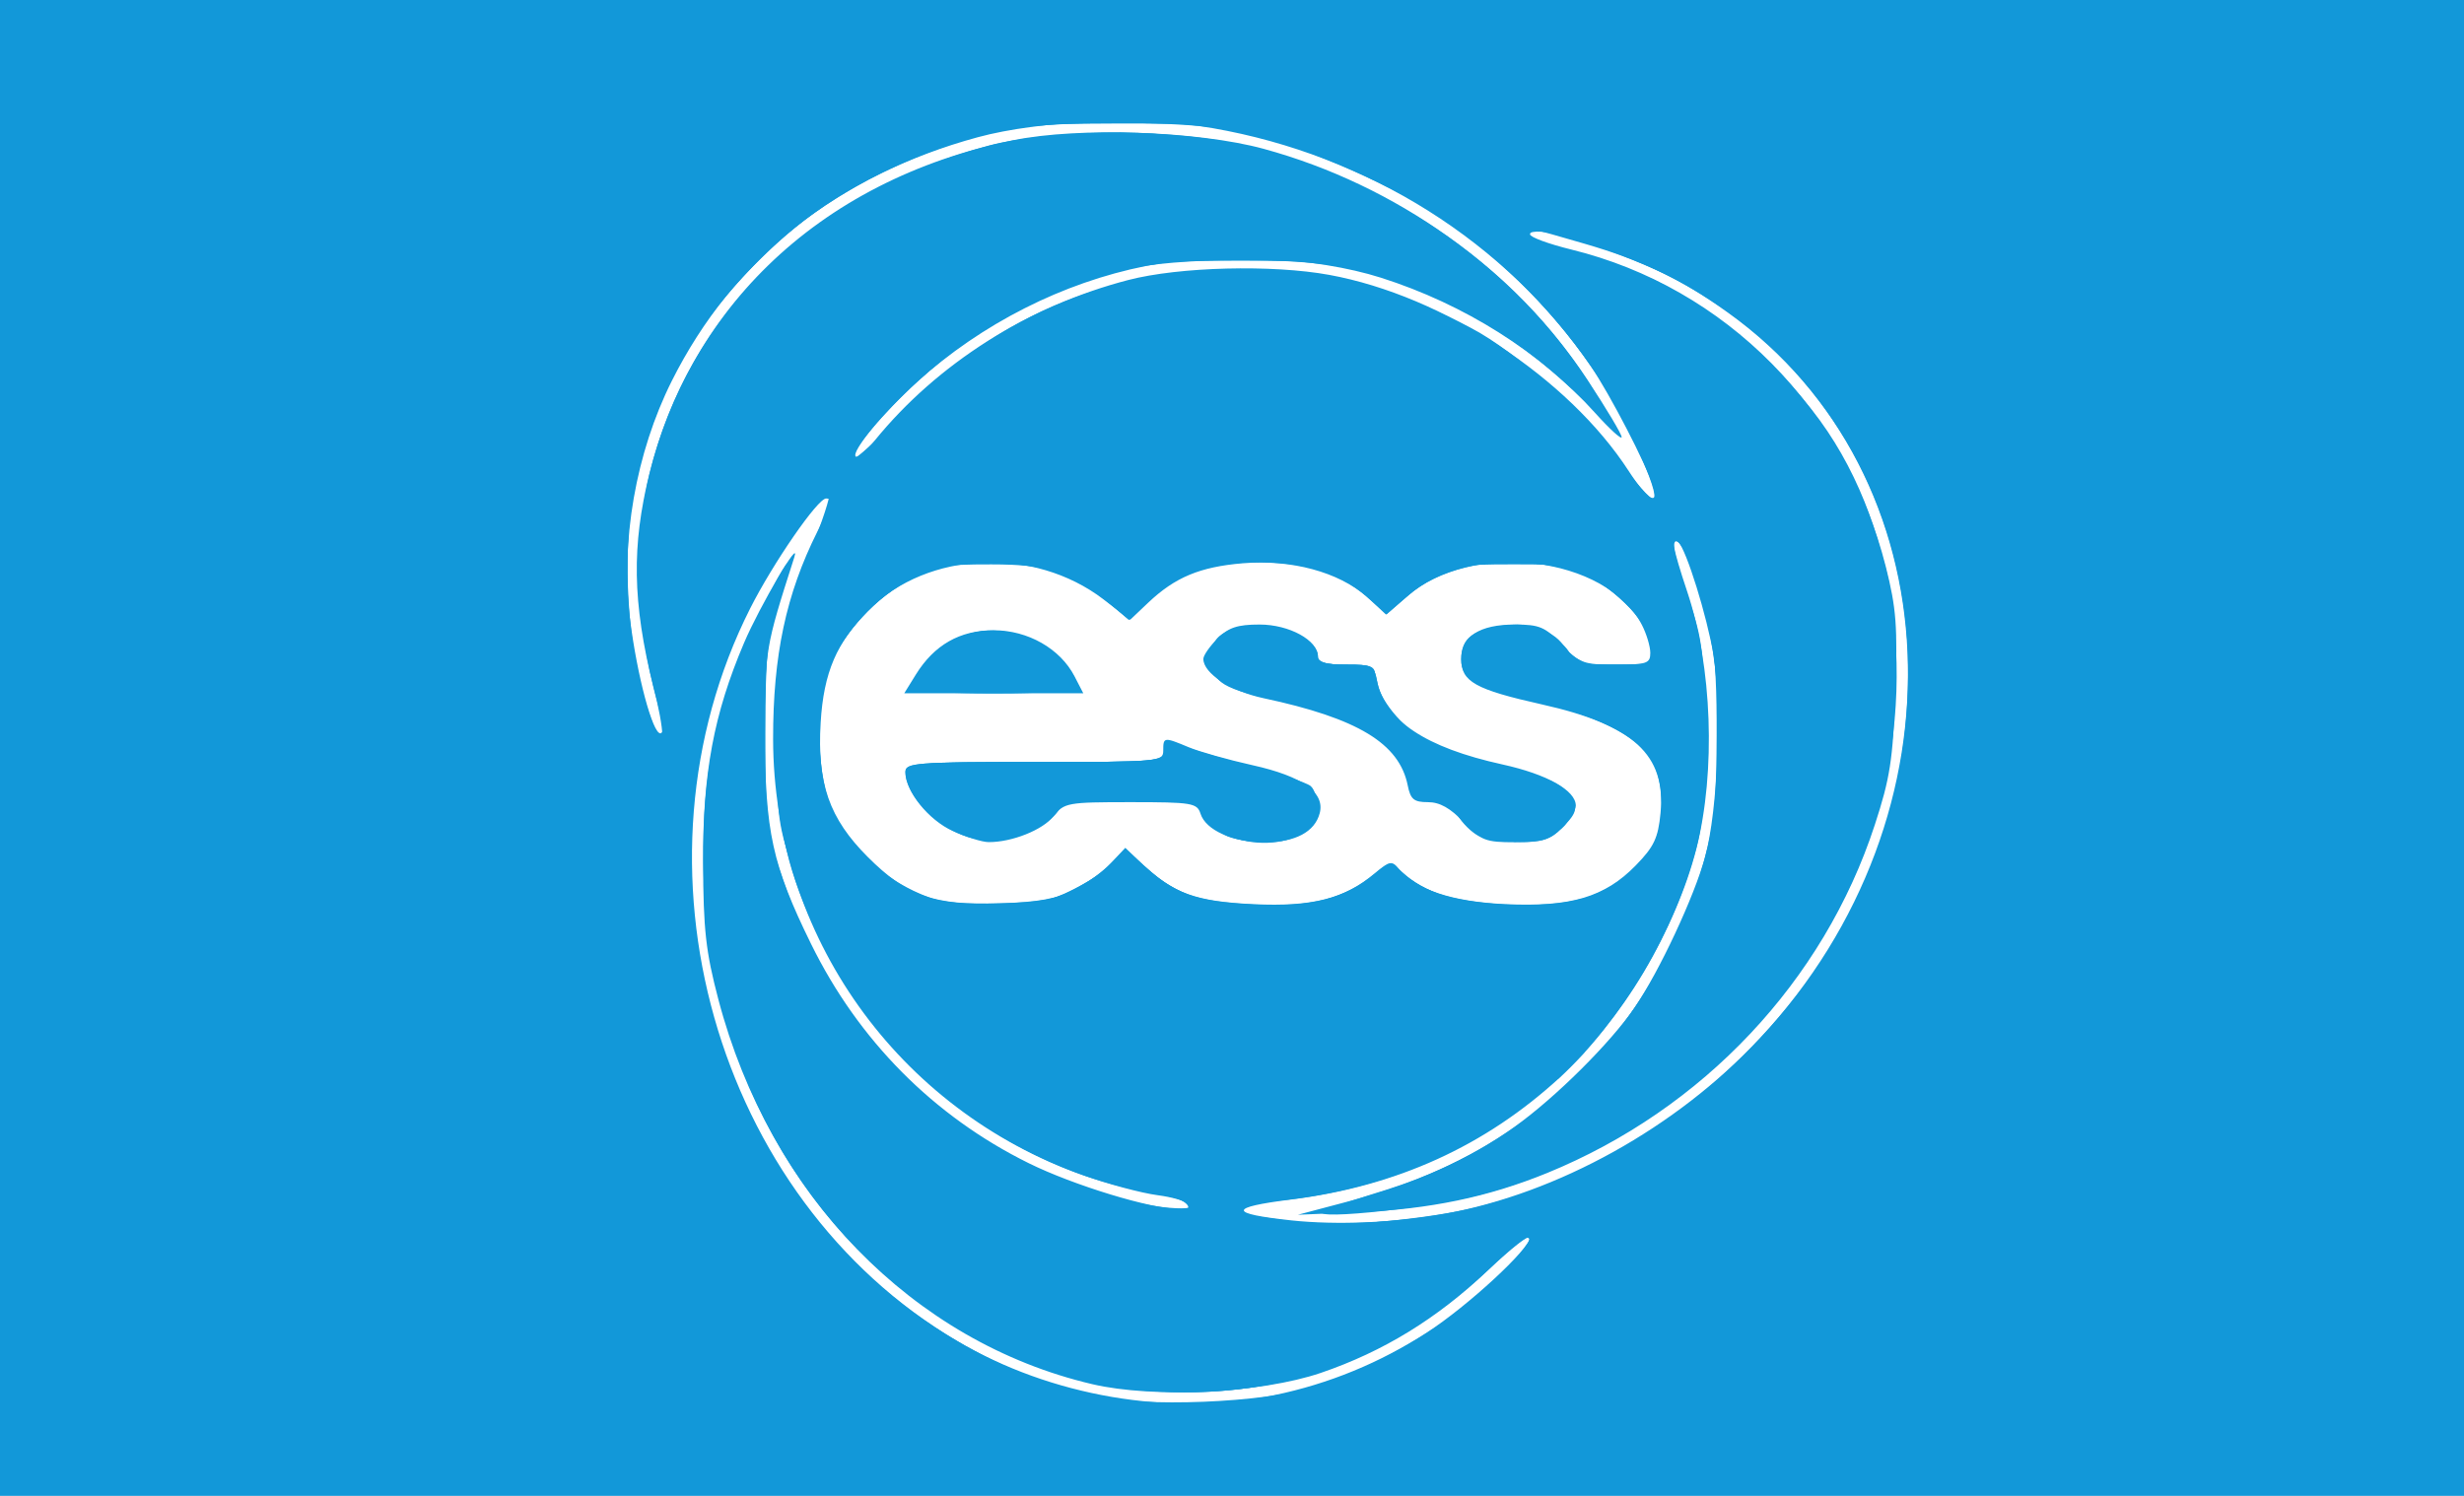
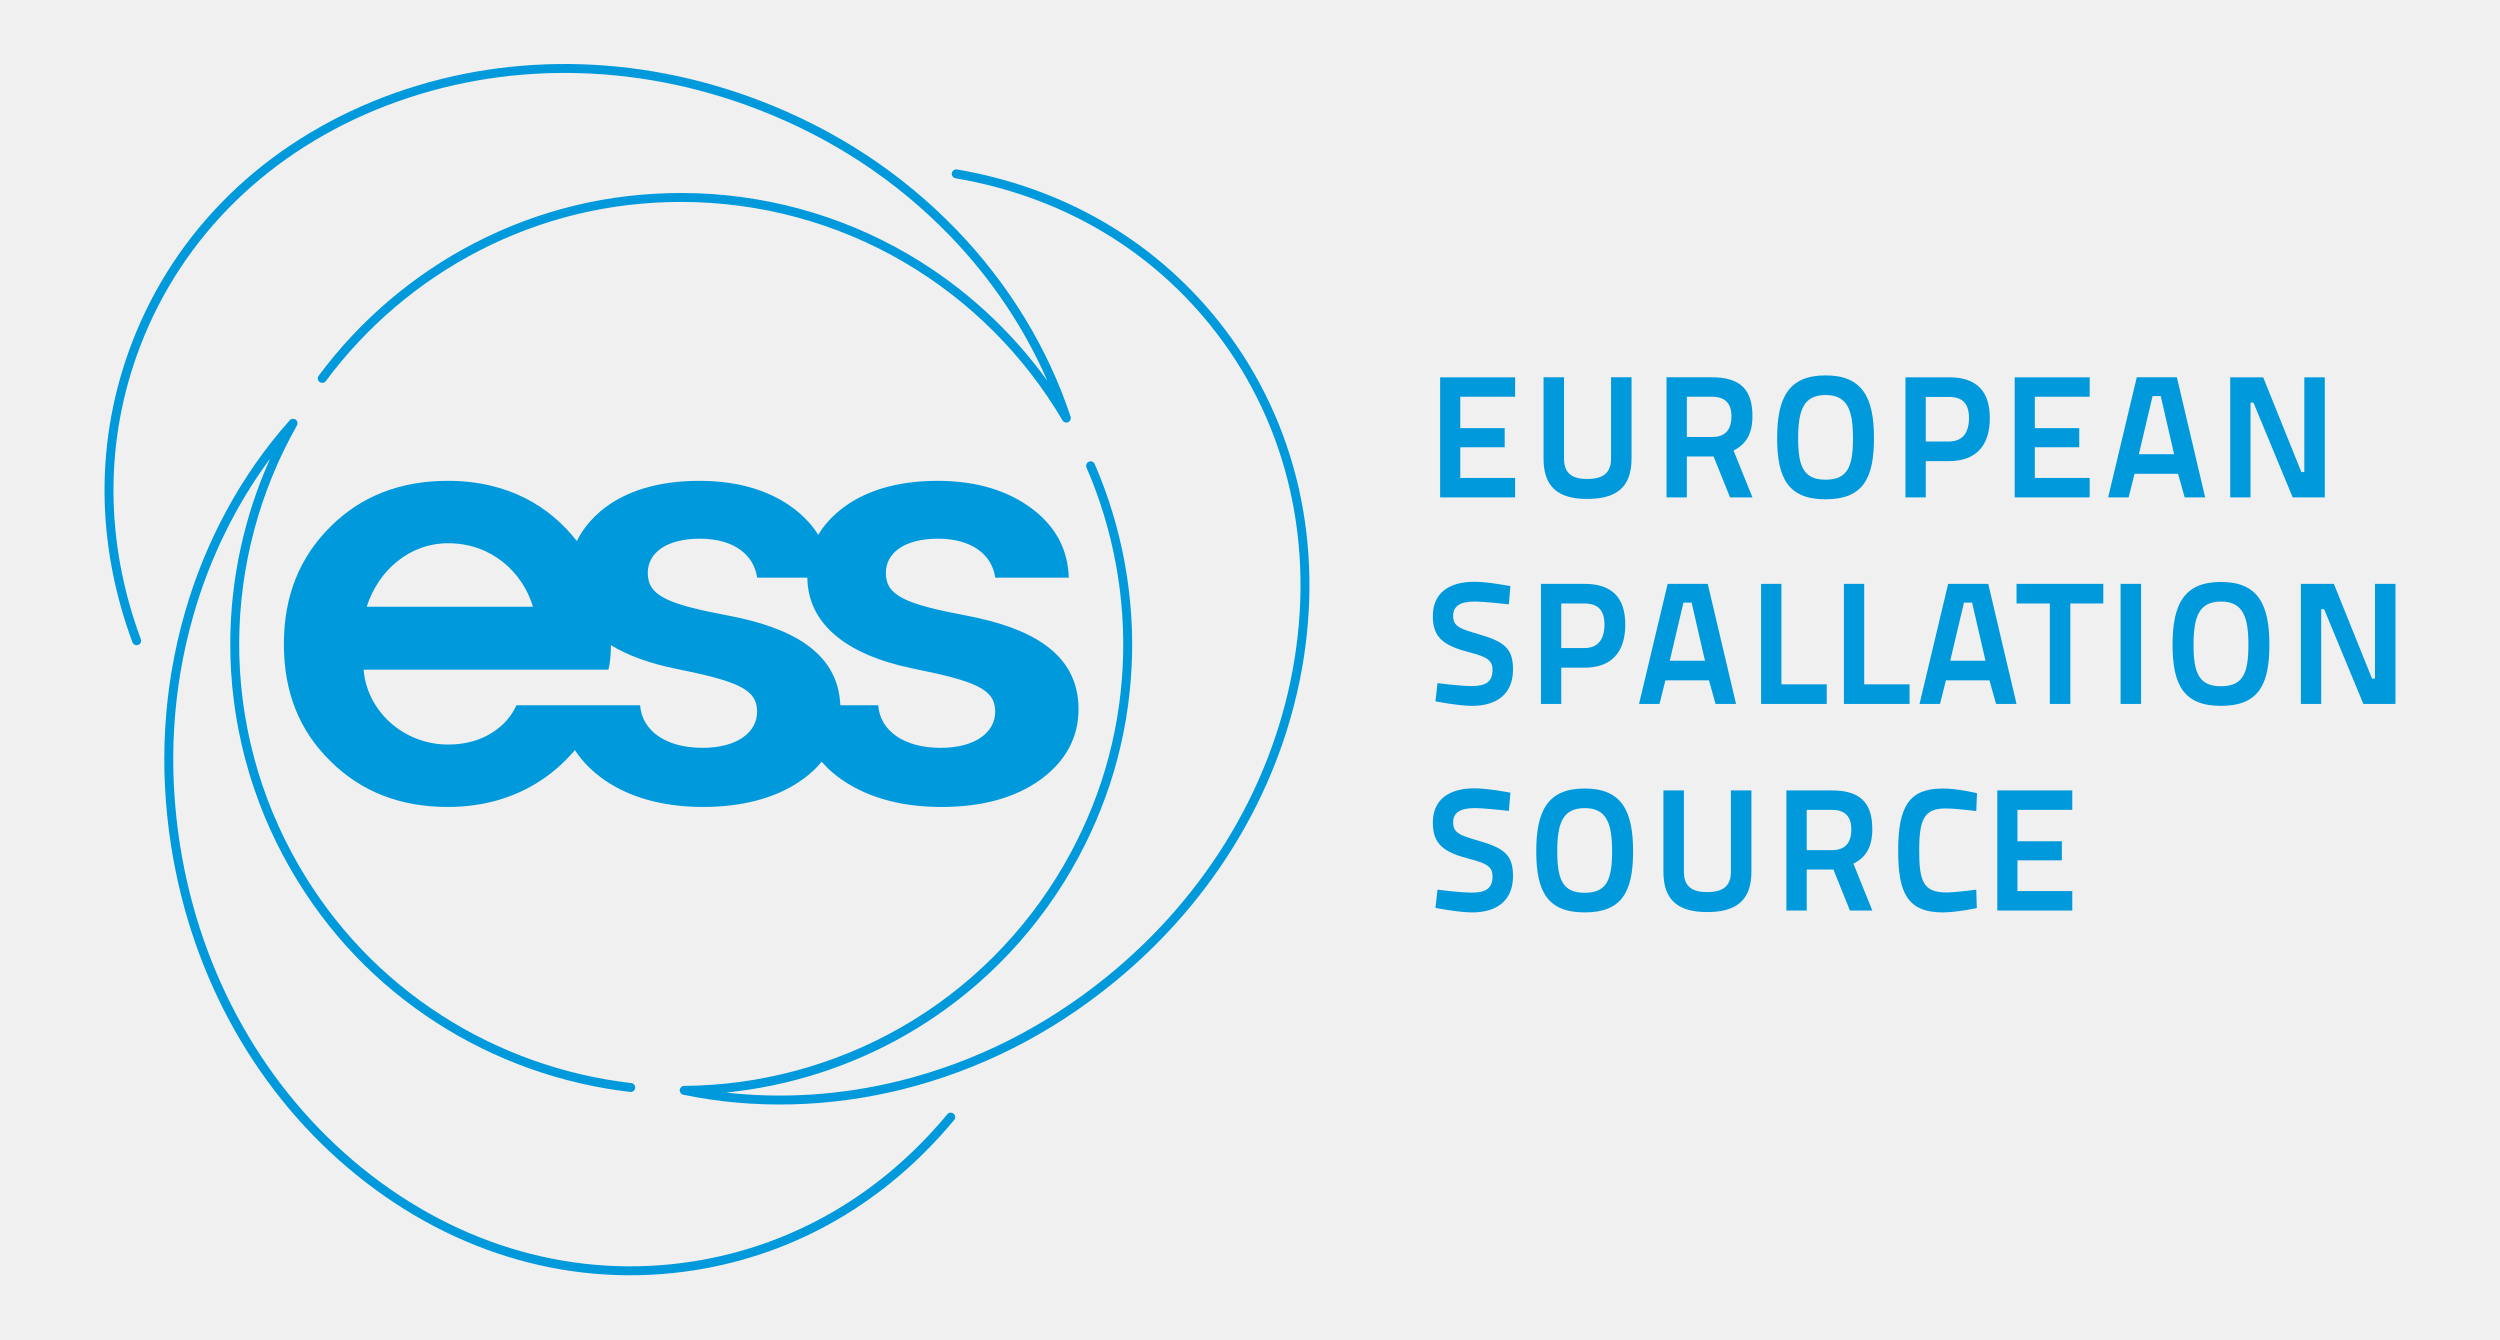
- <svg xmlns="http://www.w3.org/2000/svg" version="1.1" id="svg329" width="430" height="261" viewBox="0 0 430 261">
-   <defs id="defs333" />
-   <g id="layer1">
-     <path style="fill:#ffffff;stroke-width:4.072" d="M 0,130.5 V 0 H 215 430 V 130.5 261 H 215 0 Z" id="path204" />
-   </g>
-   <g id="g335" style="display:inline">
-     <g id="g4336">
-       <path style="fill:#1298d9;fill-opacity:1" d="M 0,130.5 V 0 H 215 430 V 130.5 261 H 215 0 Z m 222.394,112.99 c 9.47,-1.956 18.45,-5.646 26.647,-10.948 C 256.15,227.943 267,217.925 267,215.959 c 0,-0.668 -3.322,1.942 -7.383,5.799 -8.806,8.365 -18.229,14.142 -29.117,17.852 -10.418,3.549 -29.177,4.476 -39.876,1.971 -31.328,-7.337 -56.276,-33.009 -65.261,-67.152 -2.198,-8.355 -2.621,-12.148 -2.666,-23.929 -0.059,-15.587 1.861,-25.87 7.153,-38.307 2.705,-6.357 9.997,-18.769 8.759,-14.91 C 133.535,113.107 133.5,113.315 133.5,128 c 0,17.099 1.289,22.992 8.028,36.717 8.279,16.859 21.376,30.065 37.96,38.275 7.794,3.859 21.386,8.008 26.231,8.008 4.183,0 1.531,-1.709 -3.736,-2.408 -2.784,-0.369 -8.589,-1.92 -12.9,-3.445 C 156.621,193.66 134.962,163.21 134.917,129 c -0.019,-14.607 2.265,-25.319 7.721,-36.217 C 145.236,87.595 145.393,87 144.168,87 c -1.478,0 -9.267,11.283 -13.268,19.218 -22.567,44.768 -6.153,102.874 36.1,127.799 16.436,9.695 37.159,13.239 55.394,9.473 z M 252,211.867 c 19.888,-3.599 40.545,-15.074 55.049,-30.579 C 343.713,142.095 341.119,82.848 301.5,54.528 293.269,48.644 286.647,45.469 276.446,42.512 266.523,39.637 267,39.719 267,40.892 c 0,0.491 3.25,1.689 7.222,2.662 26.867,6.584 47.932,27.844 54.888,55.396 1.826,7.232 2.063,10.403 1.647,22 -0.418,11.645 -0.923,14.886 -3.593,23.05 -8.913,27.256 -29.955,49.607 -57.164,60.721 -10.288,4.202 -20.57,6.338 -33,6.854 l -10.5,0.436 9,-2.379 c 11.28,-2.982 20.917,-7.324 28.846,-12.997 7.134,-5.104 16.692,-14.606 20.94,-20.816 4.275,-6.249 10.404,-19.372 12.294,-26.32 2.185,-8.036 2.968,-26.531 1.484,-35.053 -1.246,-7.153 -4.711,-18.297 -6.187,-19.897 -1.48,-1.604 -1.014,0.997 1.554,8.679 4.368,13.065 5.03,31.378 1.62,44.847 -3.55,14.024 -13.192,30.202 -23.812,39.957 -13.055,11.991 -28.487,19.003 -46.912,21.317 -11.011,1.383 -11.01,2.454 0.005,3.641 7.877,0.848 18.166,0.415 26.668,-1.124 z m -64.5,-56.585 c 2.2,-1.148 5.097,-3.263 6.438,-4.699 l 2.438,-2.612 3.062,2.902 c 5.323,5.045 9.291,6.467 19.351,6.936 10.234,0.477 15.861,-0.961 21.135,-5.399 2.546,-2.142 2.982,-2.229 4.144,-0.829 3.07,3.699 9.293,5.782 18.579,6.218 11.475,0.539 17.401,-1.216 22.81,-6.755 3.193,-3.27 3.908,-4.78 4.327,-9.139 0.975,-10.15 -4.732,-15.388 -20.646,-18.95 C 257.437,120.337 255,118.971 255,115.034 255,111.068 258.206,109 264.354,109 c 4.315,0 5.309,0.424 8.21,3.5 3.068,3.253 3.73,3.5 9.368,3.5 5.449,0 6.067,-0.209 6.067,-2.05 0,-1.127 -0.659,-3.324 -1.464,-4.881 -6.225,-12.038 -29.736,-14.857 -41.05,-4.923 L 242,107.207 l -3.504,-3.077 c -4.898,-4.301 -13.177,-6.531 -21.618,-5.823 -7.466,0.626 -11.824,2.444 -16.51,6.888 l -3.133,2.971 -4.682,-3.574 c -12.138,-9.265 -30.63,-8.448 -40.885,1.807 -5.647,5.647 -7.932,10.977 -8.454,19.727 -0.634,10.613 1.51,16.727 8.217,23.434 6.826,6.826 11.529,8.478 23.07,8.103 6.762,-0.22 9.995,-0.812 13,-2.381 z m -21.229,-10.246 c -4.25,-1.929 -8.26,-6.918 -8.267,-10.286 -0.003,-1.615 1.733,-1.75 22.496,-1.75 21.833,0 22.5,-0.059 22.5,-2 0,-2.382 0.114,-2.397 4.444,-0.588 1.859,0.777 6.879,2.191 11.155,3.142 8.694,1.934 12.653,4.763 11.711,8.366 -0.857,3.277 -4.258,5.08 -9.583,5.08 -5.582,0 -10.308,-2.1 -11.224,-4.989 C 208.913,140.149 208.008,140 197.327,140 c -11.074,0 -11.617,0.099 -13.478,2.466 -1.884,2.395 -7.285,4.54 -11.348,4.507 -1.1,-0.009 -3.903,-0.88 -6.229,-1.936 z M 255.435,143.5 c -2.319,-2.459 -4.176,-3.5 -6.243,-3.5 -2.451,0 -3.04,-0.487 -3.526,-2.918 C 244.2,129.749 236.939,125.356 220.5,121.855 214.78,120.637 210,117.516 210,115 c 0,-0.6 1.105,-2.195 2.455,-3.545 1.94,-1.94 3.485,-2.455 7.365,-2.455 5.167,0 10.18,2.744 10.18,5.573 0,1.041 1.319,1.427 4.875,1.427 4.564,0 4.912,0.183 5.447,2.86 1.379,6.894 8.463,11.612 21.861,14.557 7.803,1.715 12.817,4.533 12.817,7.201 0,0.81 -1.105,2.577 -2.455,3.927 -2.03,2.03 -3.437,2.455 -8.132,2.455 -5.193,0 -5.959,-0.299 -8.978,-3.5 z m -95.62,-25.75 c 3.219,-5.199 7.695,-7.75 13.6,-7.75 5.966,0 11.609,3.213 14.099,8.029 L 189.051,121 H 173.427 157.804 Z m -44.224,8 c -4.647,-16.301 -5.529,-26.596 -3.289,-38.39 6.173,-32.502 30.251,-55.94 64.623,-62.905 11.398,-2.31 32.194,-1.587 43.574,1.514 23.205,6.323 43.847,21.069 56.604,40.433 3.243,4.922 5.896,9.369 5.896,9.882 0,0.513 -2.084,-1.385 -4.63,-4.217 C 268.87,61.5 255.575,53.106 241,48.472 c -11.425,-3.633 -28.801,-4.495 -41.066,-2.038 -14.514,2.907 -28.553,10.023 -39.897,20.223 -5.802,5.216 -11.529,12.184 -10.699,13.015 0.319,0.319 1.813,-0.94 3.321,-2.796 10.88,-13.397 26.819,-23.487 44.248,-28.007 8.9,-2.308 25.124,-2.719 35.093,-0.889 19.885,3.651 41.672,17.932 52.24,34.241 3.268,5.043 5.37,6.31 4.196,2.529 C 287.28,81.024 280.942,68.802 277.676,64 262.937,42.323 238.789,27.099 211.65,22.372 199.636,20.279 181.597,20.975 170.626,23.954 146.197,30.588 127.927,45.146 117.23,66.5 c -6.271,12.519 -8.978,28.035 -7.269,41.665 1.218,9.716 3.915,19.835 5.287,19.835 0.545,0 0.698,-1.006 0.343,-2.25 z" id="path4342" />
-       <path style="fill:#1298d9;fill-opacity:1" d="M 0,130.5 V 0 H 215 430 V 130.5 261 H 215 0 Z m 229.5,111.531 c 12.206,-3.837 26.918,-13.049 34.339,-21.501 5.443,-6.199 3.45,-6.123 -3.089,0.118 C 244.936,235.744 227.393,243 206.713,243 194.783,243 184.366,240.435 172.5,234.576 142.038,219.534 122.838,186.9 122.74,150 c -0.032,-12.065 1.027,-19.207 4.449,-30 1.979,-6.241 9.72,-22.424 10.401,-21.743 0.181,0.181 -0.64,3.235 -1.824,6.786 -1.844,5.529 -2.162,8.828 -2.21,22.957 -0.055,16.151 0.014,16.701 3.245,26 7.405,21.309 20.446,37.038 39.295,47.391 8.074,4.435 19.572,8.435 26.632,9.264 7.91,0.93 6.418,-1.052 -1.86,-2.472 -24.475,-4.197 -46.855,-21.443 -57.985,-44.684 -5.391,-11.258 -7.042,-18.221 -7.587,-32 -0.561,-14.178 0.815,-22.03 6.23,-35.565 2.003,-5.005 3.415,-9.327 3.139,-9.603 -1.042,-1.042 -9.872,11.519 -14.176,20.168 -18.499,37.17 -10.871,84.134 18.453,113.614 11.329,11.39 26.676,20.058 41.558,23.474 9.11,2.091 30.055,1.255 39,-1.557 z m 28.822,-31.485 c 16.802,-4.306 30.851,-12.085 43.677,-24.184 C 322.683,166.85 333,143.797 333,117.095 333,87.738 317.47,61.709 292.154,48.634 c -8.501,-4.39 -23.711,-9.409 -24.904,-8.217 -0.983,0.983 0.058,1.448 9.133,4.078 4.819,1.396 10.641,3.495 12.939,4.663 11.06,5.623 22.809,15.99 29.607,26.121 13.573,20.231 15.906,49.627 5.929,74.722 -10.932,27.496 -37.593,50.966 -66.428,58.476 -10.16,2.646 -32.403,4.782 -26.93,2.586 1.1,-0.441 5.825,-1.988 10.5,-3.436 27.797,-8.611 49.318,-31.685 56.078,-60.126 3.038,-12.782 2.386,-32.278 -1.48,-44.21 -1.463,-4.516 -3.096,-8.48 -3.629,-8.809 -1.549,-0.958 -1.127,1.472 1.741,10.019 2.44,7.27 2.69,9.415 2.737,23.5 0.046,13.548 -0.243,16.445 -2.291,23 -10.272,32.88 -37.695,55.173 -72.032,58.556 -8,0.788 -9.26,2.046 -2.875,2.869 2.337,0.301 5.375,0.746 6.75,0.988 5.385,0.948 22.575,-0.626 31.322,-2.867 z m -72.588,-54.568 c 2.328,-1.018 5.804,-3.05 7.725,-4.514 l 3.491,-2.663 4.067,3.481 c 4.959,4.245 11.368,6.213 19.983,6.135 7.545,-0.068 12.977,-1.606 18.262,-5.169 3.478,-2.345 3.896,-2.415 5.537,-0.931 7.343,6.645 24.425,8.254 34.629,3.262 7.336,-3.589 10.574,-8.204 10.569,-15.062 -0.002,-3.175 -0.706,-6.169 -1.915,-8.153 -2.411,-3.953 -10.246,-7.832 -19.87,-9.836 C 258.111,120.426 255,118.675 255,115.097 c 0,-3.775 2.068,-5.314 7.783,-5.789 5.383,-0.448 9.245,1.161 10.704,4.46 0.893,2.018 1.693,2.232 8.357,2.232 6.309,0 7.283,-0.228 6.763,-1.582 C 288.273,113.548 288,112.214 288,111.453 c 0,-2.262 -6.005,-8.415 -10.405,-10.662 -5.093,-2.601 -15.618,-3.465 -22.395,-1.839 -3.064,0.735 -6.641,2.59 -9.171,4.756 l -4.148,3.551 -2.69,-2.515 c -4.442,-4.154 -9.289,-6.04 -16.769,-6.525 -9.463,-0.614 -17.206,1.634 -21.943,6.371 l -3.538,3.538 -3.103,-2.611 C 187.039,99.796 183.204,98.506 173,98.503 c -8.776,-0.003 -9.919,0.234 -15,3.096 -6.125,3.451 -12.121,10.525 -13.87,16.363 -1.863,6.217 -1.383,17.88 0.947,23.038 6.744,14.93 25.21,21.733 40.657,14.979 z m -16.915,-9.928 c -5.41,-1.696 -10.797,-7.326 -10.812,-11.3 -0.006,-1.615 1.726,-1.75 22.426,-1.75 21.552,0 22.458,-0.079 23.067,-1.999 0.5,-1.575 1.02,-1.793 2.451,-1.027 0.999,0.535 6.218,2.116 11.598,3.514 5.379,1.398 10.405,3.059 11.167,3.692 0.782,0.649 1.255,2.485 1.085,4.213 -0.772,7.852 -17.796,7.501 -20.309,-0.418 C 208.916,139.161 207.937,139 197.468,139 c -10.354,0 -11.495,0.182 -12.462,1.99 -2.113,3.947 -10.937,6.706 -16.187,5.06 z m 89.396,-0.095 c -1.257,-0.505 -3.057,-2.273 -4,-3.93 -1.331,-2.339 -2.414,-3.014 -4.839,-3.019 -2.62,-0.005 -3.215,-0.458 -3.685,-2.805 -1.234,-6.172 -8.896,-11.01 -21.7,-13.704 C 213.274,120.244 211.5,119.181 211.5,115.016 c 0,-2.668 0.57,-3.759 2.5,-4.779 5.227,-2.763 16,0.211 16,4.418 0,0.943 1.46,1.345 4.889,1.345 4.743,0 4.907,0.099 5.51,3.314 0.625,3.334 5.12,8.429 9.354,10.603 1.239,0.636 6.639,2.243 12,3.571 6.791,1.682 10.278,3.069 11.497,4.574 2.296,2.834 2.217,3.563 -0.705,6.484 -1.95,1.95 -3.44,2.442 -7.25,2.391 -2.638,-0.035 -5.824,-0.476 -7.081,-0.981 z M 159,120.368 c 0,-0.348 0.907,-2.1 2.016,-3.894 3.844,-6.22 12.633,-8.225 19.871,-4.532 3.62,1.847 7.113,5.786 7.113,8.022 C 188,120.631 182.829,121 173.5,121 165.525,121 159,120.716 159,120.368 Z m -45.09,-1.037 C 111.129,108.466 110.881,92.86 113.329,82.77 120.159,54.617 141.711,33.729 172.5,25.422 182.42,22.745 202.709,22.433 214,24.782 242.501,30.713 266.346,47.352 279.518,70.5 l 2.845,5 -6.932,-6.561 C 264.236,58.341 253.994,52.249 239.965,47.844 233.436,45.794 230.493,45.5 216.5,45.5 c -13.993,0 -16.936,0.294 -23.465,2.344 -9.256,2.907 -17.705,7.094 -25.583,12.68 C 158.917,66.576 146.545,80 149.503,80 c 0.277,0 3.718,-3.384 7.647,-7.521 17.225,-18.133 37.648,-26.282 63.284,-25.249 10.099,0.407 13.615,1.007 21.566,3.679 5.225,1.756 12.59,5.021 16.367,7.256 8.18,4.84 19.968,15.771 25.2,23.368 6.569,9.538 6.939,6.682 0.809,-6.251 C 277.87,61.553 265.375,47.332 251.678,38.067 244.277,33.06 229.434,26.382 220,23.814 c -7.386,-2.01 -10.729,-2.306 -25.5,-2.254 -15.534,0.054 -17.759,0.292 -25.797,2.759 C 136.066,34.335 114.797,57.948 109.989,89.5 c -1.77,11.62 -0.239,25.873 3.964,36.889 2.192,5.745 2.166,1.578 -0.044,-7.057 z" id="path4340" />
-       <path style="fill:#1298d9;fill-opacity:1" d="M 0,130.5 V 0 H 215 430 V 130.5 261 H 215 0 Z m 225,112.788 c 7.7,-1.805 18.947,-6.791 25.675,-11.381 C 256.037,228.248 268,217.155 268,215.841 c 0,-1.886 -2.083,-0.552 -7.664,4.909 -40.076,39.214 -103.112,24.817 -128.495,-29.348 -5.955,-12.707 -7.987,-21.695 -8.572,-37.903 -0.575,-15.955 0.916,-25.793 5.837,-38.5 2.497,-6.447 10.355,-21.033 8.351,-15.5 -5.185,14.312 -6.258,34.982 -2.545,49 2.367,8.935 7.405,20.194 12.07,26.974 12.843,18.666 36.537,33.397 57.43,35.704 5.017,0.554 4.051,-1.882 -1.05,-2.647 -12.916,-1.937 -27.978,-8.776 -38.972,-17.696 -11.566,-9.384 -20.131,-22.064 -25.556,-37.835 -3.094,-8.994 -3.27,-10.273 -3.3,-24 -0.036,-16.132 1.726,-24.628 7.465,-35.997 5.043,-9.99 0.567,-7.85 -6.952,3.324 C 123.344,115.202 117.755,141.145 121.346,164.553 129.655,218.71 176.867,254.572 225,243.288 Z m 22.636,-30.371 c 40.112,-5.579 74.138,-36.412 83.479,-75.643 2.438,-10.24 2.861,-26.521 0.929,-35.774 -6.221,-29.799 -28.169,-52.409 -58.407,-60.169 -4.028,-1.034 -6.186,-1.182 -6.895,-0.473 -0.709,0.709 -0.125,1.233 1.863,1.674 20.654,4.585 37.249,14.94 47.802,29.826 5.629,7.941 8.838,14.408 11.746,23.667 2.036,6.484 2.336,9.397 2.261,21.975 -0.076,12.704 -0.418,15.59 -2.759,23.297 -6.3,20.737 -18.261,37.627 -36.04,50.892 -15.13,11.289 -31.955,17.592 -49.115,18.399 l -10,0.47 7.5,-2.386 c 10.765,-3.425 14.488,-5.198 23.623,-11.249 16.931,-11.215 29.042,-28.41 34.458,-48.923 3.982,-15.08 2.216,-40.29 -3.61,-51.557 -2.421,-4.681 -3.493,-2.508 -1.435,2.909 6.07,15.976 6.498,36.521 1.107,53.149 -9.995,30.828 -35.879,51.842 -69.105,56.103 -9.598,1.231 -11.431,2.416 -5.288,3.419 2.062,0.337 4.425,0.755 5.25,0.929 3.535,0.748 15.443,0.468 22.636,-0.533 z m -62.02,-56.393 c 2.136,-0.888 5.52,-2.924 7.52,-4.525 3.593,-2.876 3.657,-2.887 5.409,-0.951 2.951,3.261 11.596,6.897 17.976,7.561 7.731,0.805 16.011,-0.927 21.709,-4.541 l 4.479,-2.84 4.211,2.828 c 8.172,5.488 21.82,6.262 32.142,1.821 15.354,-6.605 15.462,-24.143 0.187,-30.544 -1.788,-0.749 -6.513,-2.037 -10.5,-2.861 -9.418,-1.946 -12.546,-3.261 -13.283,-5.581 -1.417,-4.464 2.69,-7.898 9.433,-7.889 3.308,0.005 9.101,3.494 9.101,5.482 0,1.22 1.479,1.515 7.608,1.515 h 7.608 l -0.678,-2.75 c -1.228,-4.983 -4.067,-8.682 -9.009,-11.737 C 274.915,98.659 274.097,98.5 264.078,98.5 c -9.757,0 -10.944,0.215 -15.29,2.769 -2.591,1.523 -5.107,3.476 -5.59,4.34 -0.75,1.34 -1.373,1.119 -4.251,-1.509 -9.643,-8.807 -32.402,-7.966 -39.827,1.473 l -2.068,2.629 -4.143,-3.547 C 187.581,100.093 181.318,98 173,98 c -8.56,0 -14.771,2.166 -20.388,7.111 -14.23,12.526 -13.367,36.982 1.678,47.57 4.014,2.825 7.828,4.608 12.211,5.71 3.612,0.908 15.154,-0.219 19.116,-1.866 z m 28.598,-10.569 c -1.257,-0.505 -3.057,-2.273 -4,-3.93 l -1.714,-3.013 -10.879,-0.006 -10.879,-0.006 -3.874,3.5 c -3.392,3.065 -4.526,3.5 -9.121,3.496 -6.205,-0.004 -10.825,-2.436 -13.753,-7.237 C 156.403,132.869 155.935,133 180.594,133 c 21.636,0 22.615,-0.084 23.109,-1.969 0.474,-1.814 0.733,-1.857 3.276,-0.542 1.519,0.785 6.082,2.176 10.141,3.091 9.615,2.167 12.884,3.868 12.865,6.695 -0.019,2.786 -0.893,4.114 -3.669,5.575 -2.57,1.353 -8.857,1.408 -12.101,0.105 z m 43.489,-0.552 c -1.538,-0.834 -3.214,-2.616 -3.725,-3.96 C 253.236,139.49 252.343,139 249.525,139 c -2.689,0 -3.526,-0.415 -3.528,-1.75 C 245.983,131.002 237.826,125.4 224.5,122.485 213.522,120.084 211,118.686 211,115 c 0,-5.172 7.408,-7.528 14.436,-4.591 1.854,0.775 3.67,2.35 4.035,3.5 0.555,1.749 1.47,2.091 5.596,2.091 4.368,0 4.933,0.244 4.933,2.132 0,6.435 8.054,12.334 21,15.381 10.608,2.497 13,3.874 13,7.487 0,2.254 -0.695,3.308 -2.95,4.474 -3.727,1.927 -9.72,1.896 -13.346,-0.07 z M 159,120.077 c 0,-1.616 5.133,-7.094 8.069,-8.613 5.805,-3.002 13.531,-1.104 18.227,4.477 1.487,1.767 2.703,3.628 2.703,4.136 0,0.522 -6.303,0.923 -14.5,0.923 -8.197,0 -14.5,-0.401 -14.5,-0.923 z m -43.11,5.138 C 113.389,118.643 111.862,108.838 111.89,99.541 112.079,38.414 180.999,3.739 241.009,34.58 256.71,42.65 271.11,56.203 279.704,71 l 2.614,4.5 -6.407,-6.338 C 241.337,34.961 185.635,36.611 153.669,72.783 149.36,77.659 148.051,80 149.633,80 c 0.348,0 3.328,-2.942 6.622,-6.537 10.245,-11.18 23.594,-19.407 38.446,-23.693 11.222,-3.239 32.376,-3.239 43.598,0 C 256.81,55.112 273.343,66.902 283.846,82.25 287.053,86.937 289,88.239 289,85.697 289,84.981 287.167,80.603 284.926,75.969 271.745,48.714 245.774,28.998 214.5,22.507 c -10.449,-2.169 -28.541,-2.17 -39,-0.003 -17.794,3.687 -31.242,10.989 -44,23.893 C 121.278,56.736 115.656,66.196 111.826,79.5 c -3.934,13.666 -2.741,38.316 2.31,47.755 1.488,2.78 2.944,1.087 1.754,-2.04 z" id="path4338" />
-     </g>
-     <path style="fill:#1298d9;fill-opacity:1;stroke-width:0.134" d="m 162.279,172.515 v -15.761 l 0.302,0.07 c 3.339,0.781 5.529,0.953 10.954,0.859 5.618,-0.097 8.772,-0.435 11.056,-1.185 1.306,-0.428 4.254,-1.95 6.007,-3.1 1.339,-0.879 2.005,-1.447 3.715,-3.174 l 2.083,-2.103 1.334,1.256 c 2.213,2.084 4.215,3.772 5.47,4.612 3.794,2.538 7.552,3.47 15.629,3.879 7.375,0.373 12.599,-0.405 16.771,-2.499 1.399,-0.702 2.64,-1.525 4.335,-2.873 2.732,-2.173 2.721,-2.171 4.333,-0.632 2.326,2.222 4.578,3.496 7.862,4.449 6.308,1.83 17.459,2.184 23.133,0.736 0.568,-0.145 1.068,-0.264 1.111,-0.264 0.043,0 0.078,6.063 0.078,13.473 v 13.473 l -2.257,2.272 -2.257,2.272 h -54.829 -54.829 z" id="path7176" />
-     <path style="fill:#1298d9;fill-opacity:1;stroke-width:0.771" d="M 0,130.352 V 0 H 214.811 429.623 V 130.352 260.705 H 214.811 0 Z m 216.458,114.157 c 16.733,-1.763 32.83,-9.694 46.23,-22.777 3.863,-3.771 5.098,-5.764 3.574,-5.764 -0.337,0 -3.374,2.471 -6.749,5.491 -14.366,12.858 -26.446,18.565 -43.93,20.757 -13.782,1.728 -27.421,-0.5 -40.301,-6.584 -18.737,-8.849 -32.509,-22.492 -42.074,-41.681 -7.492,-15.029 -9.853,-25.533 -9.853,-43.842 -4.8e-4,-14.296 0.91,-20.921 4.238,-30.836 2.191,-6.527 8.02,-18.628 8.663,-17.985 0.224,0.224 -0.319,3.276 -1.206,6.783 -1.336,5.283 -1.61,8.697 -1.599,19.92 0.015,15.512 0.831,20.494 5.007,30.583 9.281,22.421 24.845,38.129 46.79,47.223 6.011,2.491 17.288,5.528 20.564,5.537 2.863,0.009 1.532,-1.843 -1.858,-2.585 -15.007,-3.284 -25.739,-7.817 -35.657,-15.059 l -5.934,-4.333 27.245,-0.203 c 14.985,-0.112 39.281,-0.112 53.991,0 l 26.747,0.203 -4.34,3.299 c -10.924,8.303 -23.577,13.598 -38.083,15.934 -10.16,1.636 -11.184,1.883 -11.184,2.695 0,1.494 11.192,2.581 21.597,2.099 12.357,-0.573 21.228,-2.426 31.677,-6.618 39.706,-15.93 65.173,-53.982 62.963,-94.075 -1.849,-33.547 -22.744,-59.893 -55.658,-70.181 -7.949,-2.485 -10.443,-2.894 -10.443,-1.713 0,0.854 1.071,1.281 9.089,3.623 16.05,4.689 29.531,13.932 39.916,27.366 17.339,22.431 19.709,57.155 5.783,84.741 -12.024,23.819 -33.966,42.543 -59.109,50.439 -7.05,2.214 -20.407,4.391 -26.63,4.34 l -4.143,-0.034 9.196,-3.056 c 23.978,-7.968 40.455,-22.193 50.912,-43.955 6.647,-13.833 7.618,-18.358 7.688,-35.838 0.062,-15.508 -0.878,-21.392 -4.927,-30.839 -1.987,-4.637 -3.389,-3.914 -1.88,0.969 4.629,14.986 6.034,28.772 4.273,41.934 -1.516,11.331 -6.976,24.646 -14.364,35.026 -5.921,8.32 -5.776,8.471 -5.776,-5.999 v -12.704 l 3.01,-1.357 c 3.576,-1.612 8.143,-6.112 9.285,-9.147 1.053,-2.796 1.05,-9.07 -0.005,-11.855 -2.038,-5.379 -8.271,-8.905 -21.576,-12.206 -9.474,-2.35 -12.31,-4.022 -12.31,-7.256 0,-3.142 2.425,-4.895 7.336,-5.303 4.944,-0.41 7.938,0.632 10.69,3.72 1.144,1.283 3.132,2.427 4.746,2.73 2.852,0.535 9.354,0.087 10.14,-0.699 0.242,-0.242 0.2,-1.718 -0.093,-3.281 -0.745,-3.972 -7.28,-10.404 -12.386,-12.19 -10.166,-3.557 -22.176,-2.155 -29.589,3.456 -2.35,1.778 -4.426,2.822 -4.962,2.493 -0.507,-0.31 -2.361,-1.659 -4.118,-2.997 -4.687,-3.568 -11.83,-5.277 -19.939,-4.771 -7.597,0.474 -13.061,2.701 -17.264,7.037 l -2.585,2.667 -4.542,-3.343 c -6.528,-4.805 -11.043,-6.17 -20.351,-6.149 -6.79,0.015 -8.276,0.275 -12.422,2.176 -5.965,2.735 -11.9,8.695 -14.711,14.776 -1.923,4.16 -2.142,5.486 -2.159,13.112 -0.017,7.644 0.189,8.928 2.081,12.965 2.458,5.246 8.865,11.845 13.554,13.959 l 3.244,1.463 -0.026,15.888 -0.026,15.888 -5.051,-5.28 c -22.393,-23.408 -27.855,-58.234 -14.141,-90.155 1.409,-3.28 2.291,-6.23 1.961,-6.556 -1.447,-1.429 -11.986,14.242 -16.306,24.249 -20.101,46.555 -0.375,103.955 43.231,125.797 14.54,7.283 27.993,9.644 44.84,7.868 z M 115.671,126.689 c -0.015,-0.742 -0.721,-4.127 -1.57,-7.52 -2.27,-9.073 -2.824,-24.519 -1.171,-32.673 3.146,-15.524 9.706,-27.937 20.47,-38.729 11.59,-11.621 25.228,-18.913 42.672,-22.818 7.862,-1.76 28.704,-1.75 37.795,0.017 24.204,4.707 47.949,19.92 61.351,39.306 5.982,8.653 5.72,9.189 -1.414,2.904 -11.668,-10.28 -24.072,-16.983 -37.29,-20.152 -9.32,-2.235 -31.533,-2.173 -40.57,0.112 -14.491,3.664 -26.551,10.452 -37.992,21.383 -5.8,5.541 -9.7,10.571 -8.852,11.419 0.225,0.225 3.823,-3.021 7.994,-7.215 12.19,-12.255 25.105,-19.789 40.365,-23.544 7.974,-1.963 28.297,-2.349 35.866,-0.683 18.441,4.061 37.333,16.379 49.488,32.267 7.38,9.647 8.164,8.492 2.461,-3.629 -8.991,-19.112 -25.456,-35.984 -44.236,-45.328 -7.211,-3.588 -18.659,-7.617 -25.652,-9.027 -8.748,-1.764 -32.095,-1.773 -40.605,-0.015 -12.254,2.531 -25.231,8.432 -34.83,15.838 -6.598,5.091 -15.209,14.614 -19.462,21.524 -4.46,7.247 -8.254,17.001 -9.868,25.367 -2.151,11.148 -1.076,28.289 2.438,38.867 1.209,3.641 2.666,4.939 2.615,2.33 z" id="path7332" />
-   </g>
+ <svg xmlns="http://www.w3.org/2000/svg" version="1.1" id="ess" x="0px" y="0px" viewBox="0 0 396.85 212.598" style="enable-background:new 0 0 396.85 212.598;" xml:space="preserve">
+   <style type="text/css">
+ 	.st0{fill:#0099DC;}
+ </style>
+   <path class="st0" d="M369.037,59.893h-3.25v15.041h-0.469l-6.06-15.041h-5.234v19.063h3.223V63.914h0.468l6.226,15.041h5.096V59.893  z M247.832,105.987h3.691c4.325,0,6.474-2.507,6.474-6.832c0-4.325-2.149-6.474-6.474-6.474h-6.914v19.063h3.223V105.987z   M247.832,95.795h3.664c2.176,0,3.196,1.075,3.196,3.361c0,2.314-1.019,3.719-3.196,3.719h-3.664V95.795z M234.805,100.698  c-3.195-0.909-4.132-1.322-4.132-2.948c0-1.543,1.129-2.259,3.388-2.259c1.598,0,5.454,0.441,5.454,0.441l0.248-2.893  c0,0-3.581-0.688-5.702-0.688c-4.105,0-6.612,1.818-6.612,5.454c0,3.416,1.708,4.683,5.84,5.757  c2.837,0.717,3.636,1.295,3.636,2.783c0,1.846-1.019,2.562-3.278,2.562c-1.956,0-5.454-0.468-5.454-0.468l-0.33,2.893  c0,0,3.719,0.716,5.812,0.716c3.857,0,6.501-1.818,6.501-5.785C240.177,102.929,238.772,101.855,234.805,100.698z M251.965,79.203  c4.573,0,7.025-1.818,7.025-6.391v-12.92h-3.251v12.92c0,2.452-1.515,3.223-3.774,3.223c-2.204,0-3.691-0.743-3.691-3.223v-12.92  h-3.251v12.92C245.022,77.385,247.447,79.203,251.965,79.203z M234.805,133.487c-3.195-0.909-4.132-1.322-4.132-2.948  c0-1.543,1.129-2.259,3.388-2.259c1.598,0,5.454,0.441,5.454,0.441l0.248-2.893c0,0-3.581-0.688-5.702-0.688  c-4.105,0-6.612,1.818-6.612,5.454c0,3.416,1.708,4.683,5.84,5.757c2.837,0.717,3.636,1.295,3.636,2.783  c0,1.846-1.019,2.562-3.278,2.562c-1.956,0-5.454-0.468-5.454-0.468l-0.33,2.893c0,0,3.719,0.716,5.812,0.716  c3.857,0,6.501-1.818,6.501-5.785C240.177,135.718,238.772,134.643,234.805,133.487z M289.79,79.258  c5.895,0,7.686-3.251,7.686-9.697c0-6.391-1.791-9.972-7.686-9.972s-7.686,3.581-7.686,9.972  C282.104,75.953,283.895,79.258,289.79,79.258z M289.79,62.703c3.499,0,4.353,2.424,4.353,6.859c0,4.491-0.826,6.584-4.353,6.584  c-3.526,0-4.352-2.149-4.352-6.584C285.438,65.127,286.292,62.703,289.79,62.703z M305.699,73.198h3.691  c4.325,0,6.474-2.507,6.474-6.831c0-4.325-2.149-6.474-6.474-6.474h-6.915v19.063h3.223V73.198z M305.699,63.006h3.664  c2.176,0,3.196,1.074,3.196,3.361c0,2.314-1.02,3.719-3.196,3.719h-3.664V63.006z M228.607,78.956h11.901V75.87h-8.705v-4.876h7.052  v-3.03h-7.052v-4.986h8.705v-3.085h-11.901V78.956z M331.713,75.87h-8.705v-4.876h7.052v-3.03h-7.052v-4.986h8.705v-3.085h-11.901  v19.063h11.901V75.87z M377.006,92.682v15.041h-0.469l-6.06-15.041h-5.234v19.063h3.223V96.703h0.468l6.226,15.041h5.096V92.682  H377.006z M292.702,92.682v19.063h10.42v-3.113h-7.197v-15.95H292.702z M352.558,92.379c-5.895,0-7.686,3.581-7.686,9.972  c0,6.391,1.791,9.697,7.686,9.697c5.895,0,7.686-3.251,7.686-9.697C360.243,95.96,358.453,92.379,352.558,92.379z M352.558,108.934  c-3.526,0-4.353-2.149-4.353-6.584c0-4.435,0.854-6.859,4.353-6.859c3.499,0,4.353,2.424,4.353,6.859  C356.91,106.841,356.084,108.934,352.558,108.934z M297.211,131.614c0-4.353-2.094-6.143-6.446-6.143h-7.19v19.063h3.223v-6.501  h4.242l2.617,6.501h3.554l-3.003-7.438C296.164,136.131,297.211,134.478,297.211,131.614z M290.82,134.947h-4.022v-6.391h3.967  c2.093,0,3.113,1.02,3.113,3.113C293.878,133.625,293.051,134.947,290.82,134.947z M308.839,128.335  c1.653,0,4.876,0.413,4.876,0.413l0.11-2.838c0,0-3.03-0.743-5.427-0.743c-5.399,0-7.08,2.92-7.08,9.862  c0,6.501,1.322,9.807,7.08,9.807c2.176,0,5.399-0.688,5.399-0.688l-0.083-2.92c0,0-3.278,0.441-4.766,0.441  c-3.636,0-4.297-1.791-4.297-6.638C304.652,129.933,305.506,128.335,308.839,128.335z M320.104,95.795h5.289v15.95h3.251v-15.95  h5.234v-3.113h-13.774V95.795z M338.835,75.209h6.914l1.047,3.746h3.251l-4.491-19.063h-6.363l-4.546,19.063h3.251L338.835,75.209z   M341.7,62.868h1.295l2.121,9.228h-5.592L341.7,62.868z M317.052,144.533h11.901v-3.085h-8.705v-4.876h7.052v-3.03h-7.052v-4.986  h8.705v-3.086h-11.901V144.533z M315.615,92.682h-6.364l-4.545,19.063h3.25l0.937-3.746h6.915l1.046,3.746h3.251L315.615,92.682z   M309.581,104.885l2.177-9.228h1.294l2.122,9.228H309.581z M289.976,108.631h-7.197v-15.95h-3.223v19.063h10.42V108.631z   M271.281,107.998l1.047,3.746h3.251l-4.491-19.063h-6.363l-4.546,19.063h3.251l0.936-3.746H271.281z M267.232,95.657h1.295  l2.121,9.228h-5.592L267.232,95.657z M251.551,125.167c-5.895,0-7.686,3.581-7.686,9.972c0,6.391,1.79,9.697,7.686,9.697  s7.686-3.251,7.686-9.697C259.237,128.749,257.447,125.167,251.551,125.167z M251.551,141.723c-3.526,0-4.352-2.149-4.352-6.584  c0-4.435,0.854-6.859,4.352-6.859c3.499,0,4.353,2.424,4.353,6.859C255.904,139.63,255.077,141.723,251.551,141.723z   M278.183,66.035c0-4.352-2.094-6.143-6.446-6.143h-7.19v19.063h3.223v-6.501h4.242l2.617,6.501h3.554l-3.003-7.438  C277.136,70.553,278.183,68.901,278.183,66.035z M271.792,69.369h-4.022v-6.391h3.967c2.093,0,3.113,1.019,3.113,3.112  C274.849,68.047,274.023,69.369,271.792,69.369z M336.621,111.744h3.251V92.682h-3.251V111.744z M274.767,138.39  c0,2.452-1.515,3.223-3.774,3.223c-2.204,0-3.691-0.743-3.691-3.223v-12.92h-3.251v12.92c0,4.573,2.424,6.391,6.942,6.391  c4.573,0,7.025-1.818,7.025-6.391v-12.92h-3.251V138.39z" />
+   <path class="st0" d="M22.281,54.887c6.711-17.482,20.582-31.019,39.059-38.118c18.503-7.109,39.406-6.911,58.858,0.556  c11.778,4.521,22.075,11.29,30.604,20.117c6.548,6.777,11.814,14.632,15.45,22.996c-5.851-8.122-13.372-14.981-22.035-20.05  c-10.903-6.378-23.38-9.75-36.083-9.75c-11.534,0-22.546,2.66-32.729,7.905c-9.715,5.004-18.297,12.301-24.818,21.103  c-0.233,0.315-0.167,0.758,0.147,0.991c0.314,0.232,0.758,0.167,0.991-0.147c6.393-8.629,14.806-15.783,24.328-20.687  c9.981-5.141,20.774-7.747,32.08-7.747c12.451,0,24.681,3.305,35.367,9.556c10.372,6.068,19.073,14.752,25.161,25.115  c0.184,0.312,0.574,0.436,0.903,0.287c0.33-0.149,0.494-0.524,0.381-0.868c-3.578-10.853-9.845-21.119-18.125-29.688  c-8.674-8.978-19.143-15.86-31.116-20.456c-19.78-7.593-41.043-7.79-59.874-0.555C41.975,22.69,27.814,36.517,20.958,54.379  c-5.84,15.215-5.818,31.668,0.065,47.58c0.106,0.286,0.377,0.463,0.665,0.463c0.082,0,0.165-0.014,0.246-0.044  c0.367-0.136,0.554-0.543,0.419-0.911C16.591,85.883,16.566,69.775,22.281,54.887z M151.378,176.783  c-0.301-0.25-0.748-0.208-0.998,0.092c-10.615,12.782-24.552,20.857-40.304,23.352c-18.495,2.929-37.154-2.315-52.54-14.768  c-15.408-12.47-25.688-30.671-28.948-51.25c-1.974-12.46-1.26-24.762,2.12-36.562c2.595-9.059,6.765-17.547,12.189-24.878  c-4.109,9.128-6.288,19.071-6.346,29.108C36.479,114.508,39.798,127,46.149,138c5.767,9.989,13.576,18.195,23.21,24.392  c9.191,5.911,19.801,9.695,30.685,10.941c0.389,0.045,0.74-0.234,0.785-0.623c0.044-0.388-0.235-0.74-0.623-0.785  c-10.67-1.222-21.071-4.931-30.08-10.725c-9.443-6.073-17.096-14.117-22.75-23.909c-6.225-10.783-9.479-23.026-9.408-35.407  c0.069-12.016,3.24-23.894,9.169-34.348c0.179-0.315,0.091-0.715-0.203-0.925c-0.294-0.211-0.701-0.166-0.942,0.104  c-7.61,8.525-13.367,19.086-16.648,30.541c-3.438,12.001-4.164,24.508-2.157,37.175c3.314,20.926,13.775,39.439,29.456,52.13  c15.702,12.709,34.757,18.059,53.654,15.066c16.097-2.55,30.334-10.796,41.173-23.846c0.195-0.235,0.213-0.558,0.068-0.807  C151.498,176.903,151.444,176.838,151.378,176.783z M193.149,50.633c-10.256-12.665-24.516-20.872-41.238-23.734  c-0.301-0.051-0.59,0.095-0.733,0.344c-0.041,0.071-0.07,0.15-0.085,0.235c-0.066,0.386,0.193,0.752,0.579,0.818  c16.377,2.802,30.339,10.834,40.376,23.228c11.785,14.553,16.572,33.334,13.481,52.885c-3.095,19.579-13.718,37.582-29.91,50.695  c-9.804,7.939-20.814,13.472-32.724,16.445c-9.143,2.282-18.579,2.915-27.64,1.883c9.96-1.006,19.66-4.09,28.381-9.058  c10.975-6.253,20.134-15.373,26.485-26.374c5.767-9.989,8.97-20.855,9.519-32.297c0.524-10.915-1.505-21.996-5.867-32.045  c-0.156-0.359-0.573-0.524-0.932-0.368c-0.358,0.156-0.523,0.573-0.368,0.932c4.276,9.851,6.265,20.714,5.752,31.413  c-0.538,11.214-3.678,21.865-9.331,31.656c-6.226,10.783-15.202,19.722-25.959,25.851c-10.441,5.948-22.312,9.141-34.331,9.233  c-0.362,0.003-0.665,0.279-0.7,0.639c-0.036,0.361,0.206,0.69,0.561,0.764c11.188,2.328,23.212,2.033,34.773-0.853  c12.112-3.023,23.307-8.648,33.273-16.719c16.465-13.333,27.268-31.65,30.418-51.575C210.083,84.678,205.19,65.502,193.149,50.633z   M148.915,85.511c5.314,0,8.548,2.509,9.075,6.187h11.67c-0.129-4.429-2.064-8.104-5.816-10.93  c-3.886-2.927-8.897-4.441-15.032-4.441c-13.448,0-17.969,6.959-18.918,8.576c-0.944-1.532-5.709-8.576-18.878-8.576  c-14.119,0-18.487,7.543-19.44,9.567c-4.207-5.386-10.77-9.567-20.511-9.567c-7.499,0-13.732,2.422-18.601,7.266  c-4.967,4.945-7.402,11.1-7.402,18.67c0,7.569,2.435,13.724,7.402,18.568c4.869,4.844,11.101,7.266,18.601,7.266  c12.381,0,18.47-7.031,20.204-9.035c1.023,1.661,6.227,9.035,20.36,9.035c13.017,0,17.96-6.169,18.804-7.192  c1.072,1.264,6.366,7.192,18.992,7.192c6.442,0,11.657-1.413,15.747-4.34c3.988-2.926,6.033-6.661,6.033-11.202  c0-9.09-7.987-12.974-17.792-14.835c-9.624-1.827-12.791-3.128-12.791-6.761C140.623,87.731,143.61,85.511,148.915,85.511z   M71.164,86.233c6.725,0,11.752,4.458,13.439,10.076H58.211C60.026,90.645,64.891,86.233,71.164,86.233z M111.528,118.712  c-5.867,0-9.612-2.724-9.919-6.761H81.978c-1.475,3.342-5.273,6.241-10.814,6.241c-7.254,0-12.952-5.458-13.439-11.893H96.58  c0.29-1.1,0.388-2.398,0.389-3.894c2.644,1.625,6.07,2.887,10.26,3.739c9.711,1.975,12.954,3.182,12.954,6.816  C120.185,116.291,116.967,118.712,111.528,118.712z M145.026,106.145c9.711,1.975,12.954,3.182,12.954,6.816  c0,3.33-3.217,5.752-8.656,5.752c-5.867,0-9.612-2.724-9.919-6.761h-6.012c-0.35-8.657-8.192-12.411-17.775-14.23  c-9.625-1.827-12.791-3.128-12.791-6.761c0-3.229,2.988-5.449,8.292-5.449c5.314,0,8.548,2.509,9.075,6.187h7.967  C128.231,98.794,133.969,103.896,145.026,106.145z" />
</svg>
